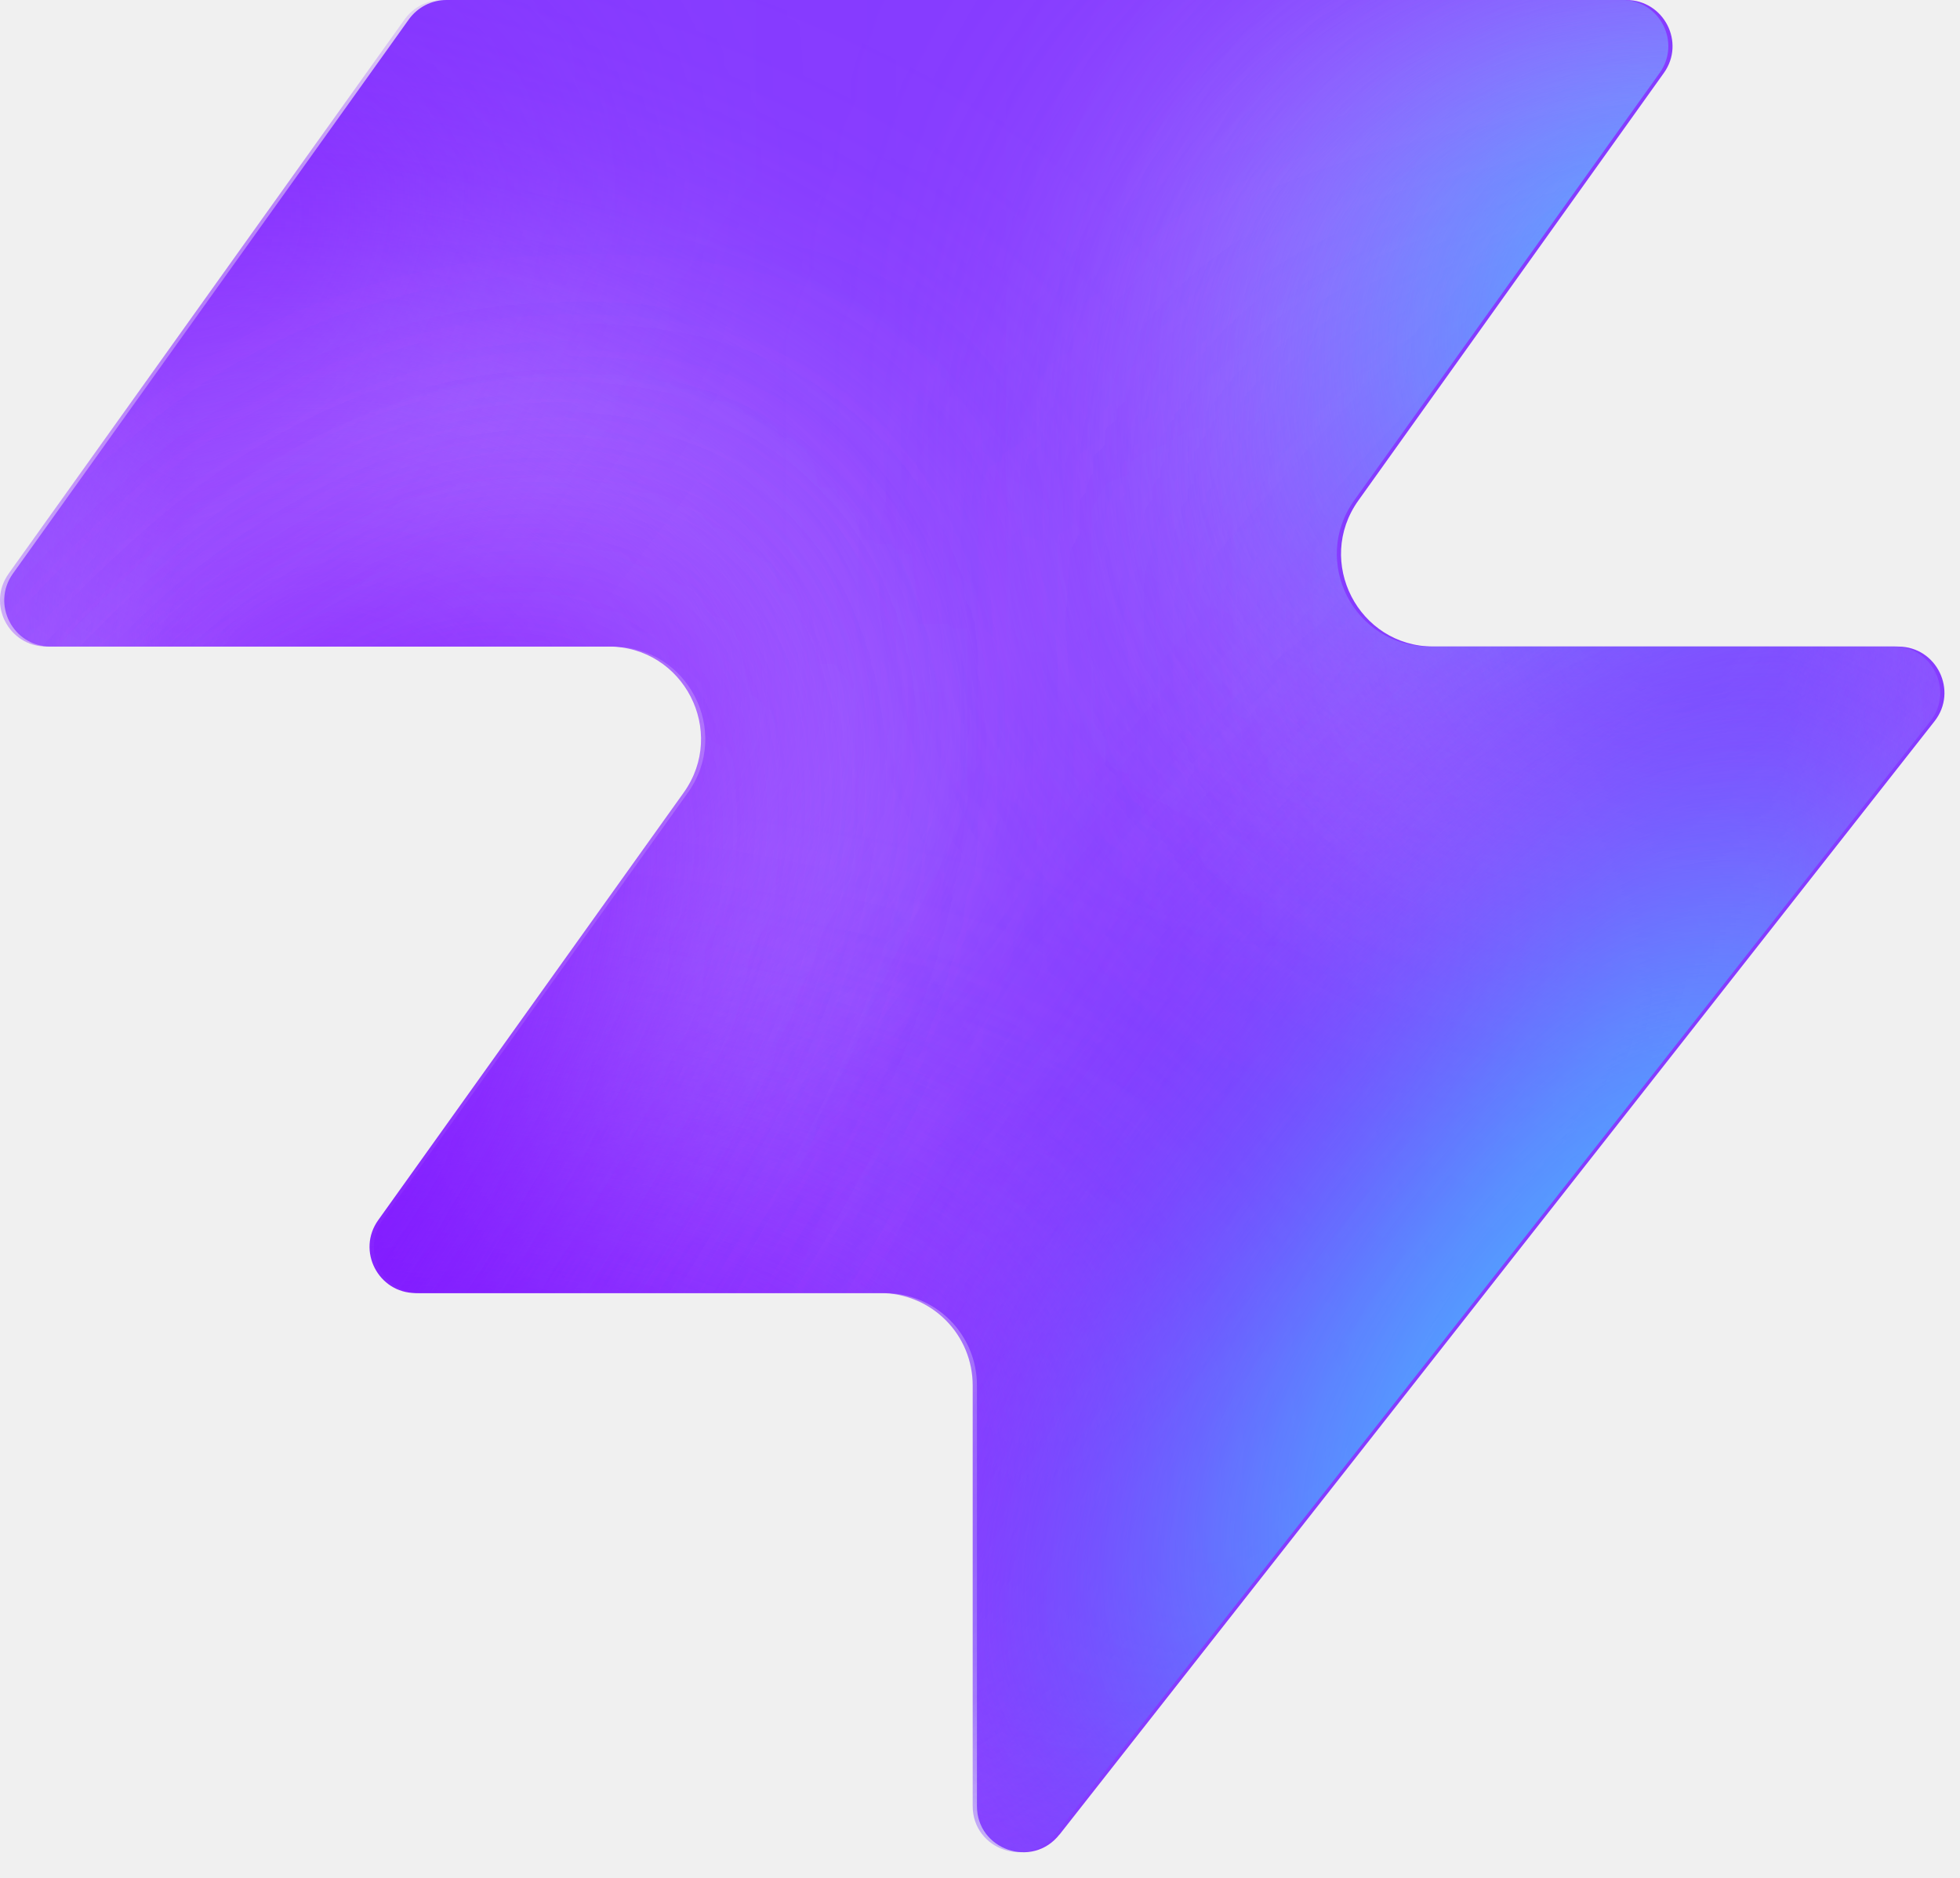
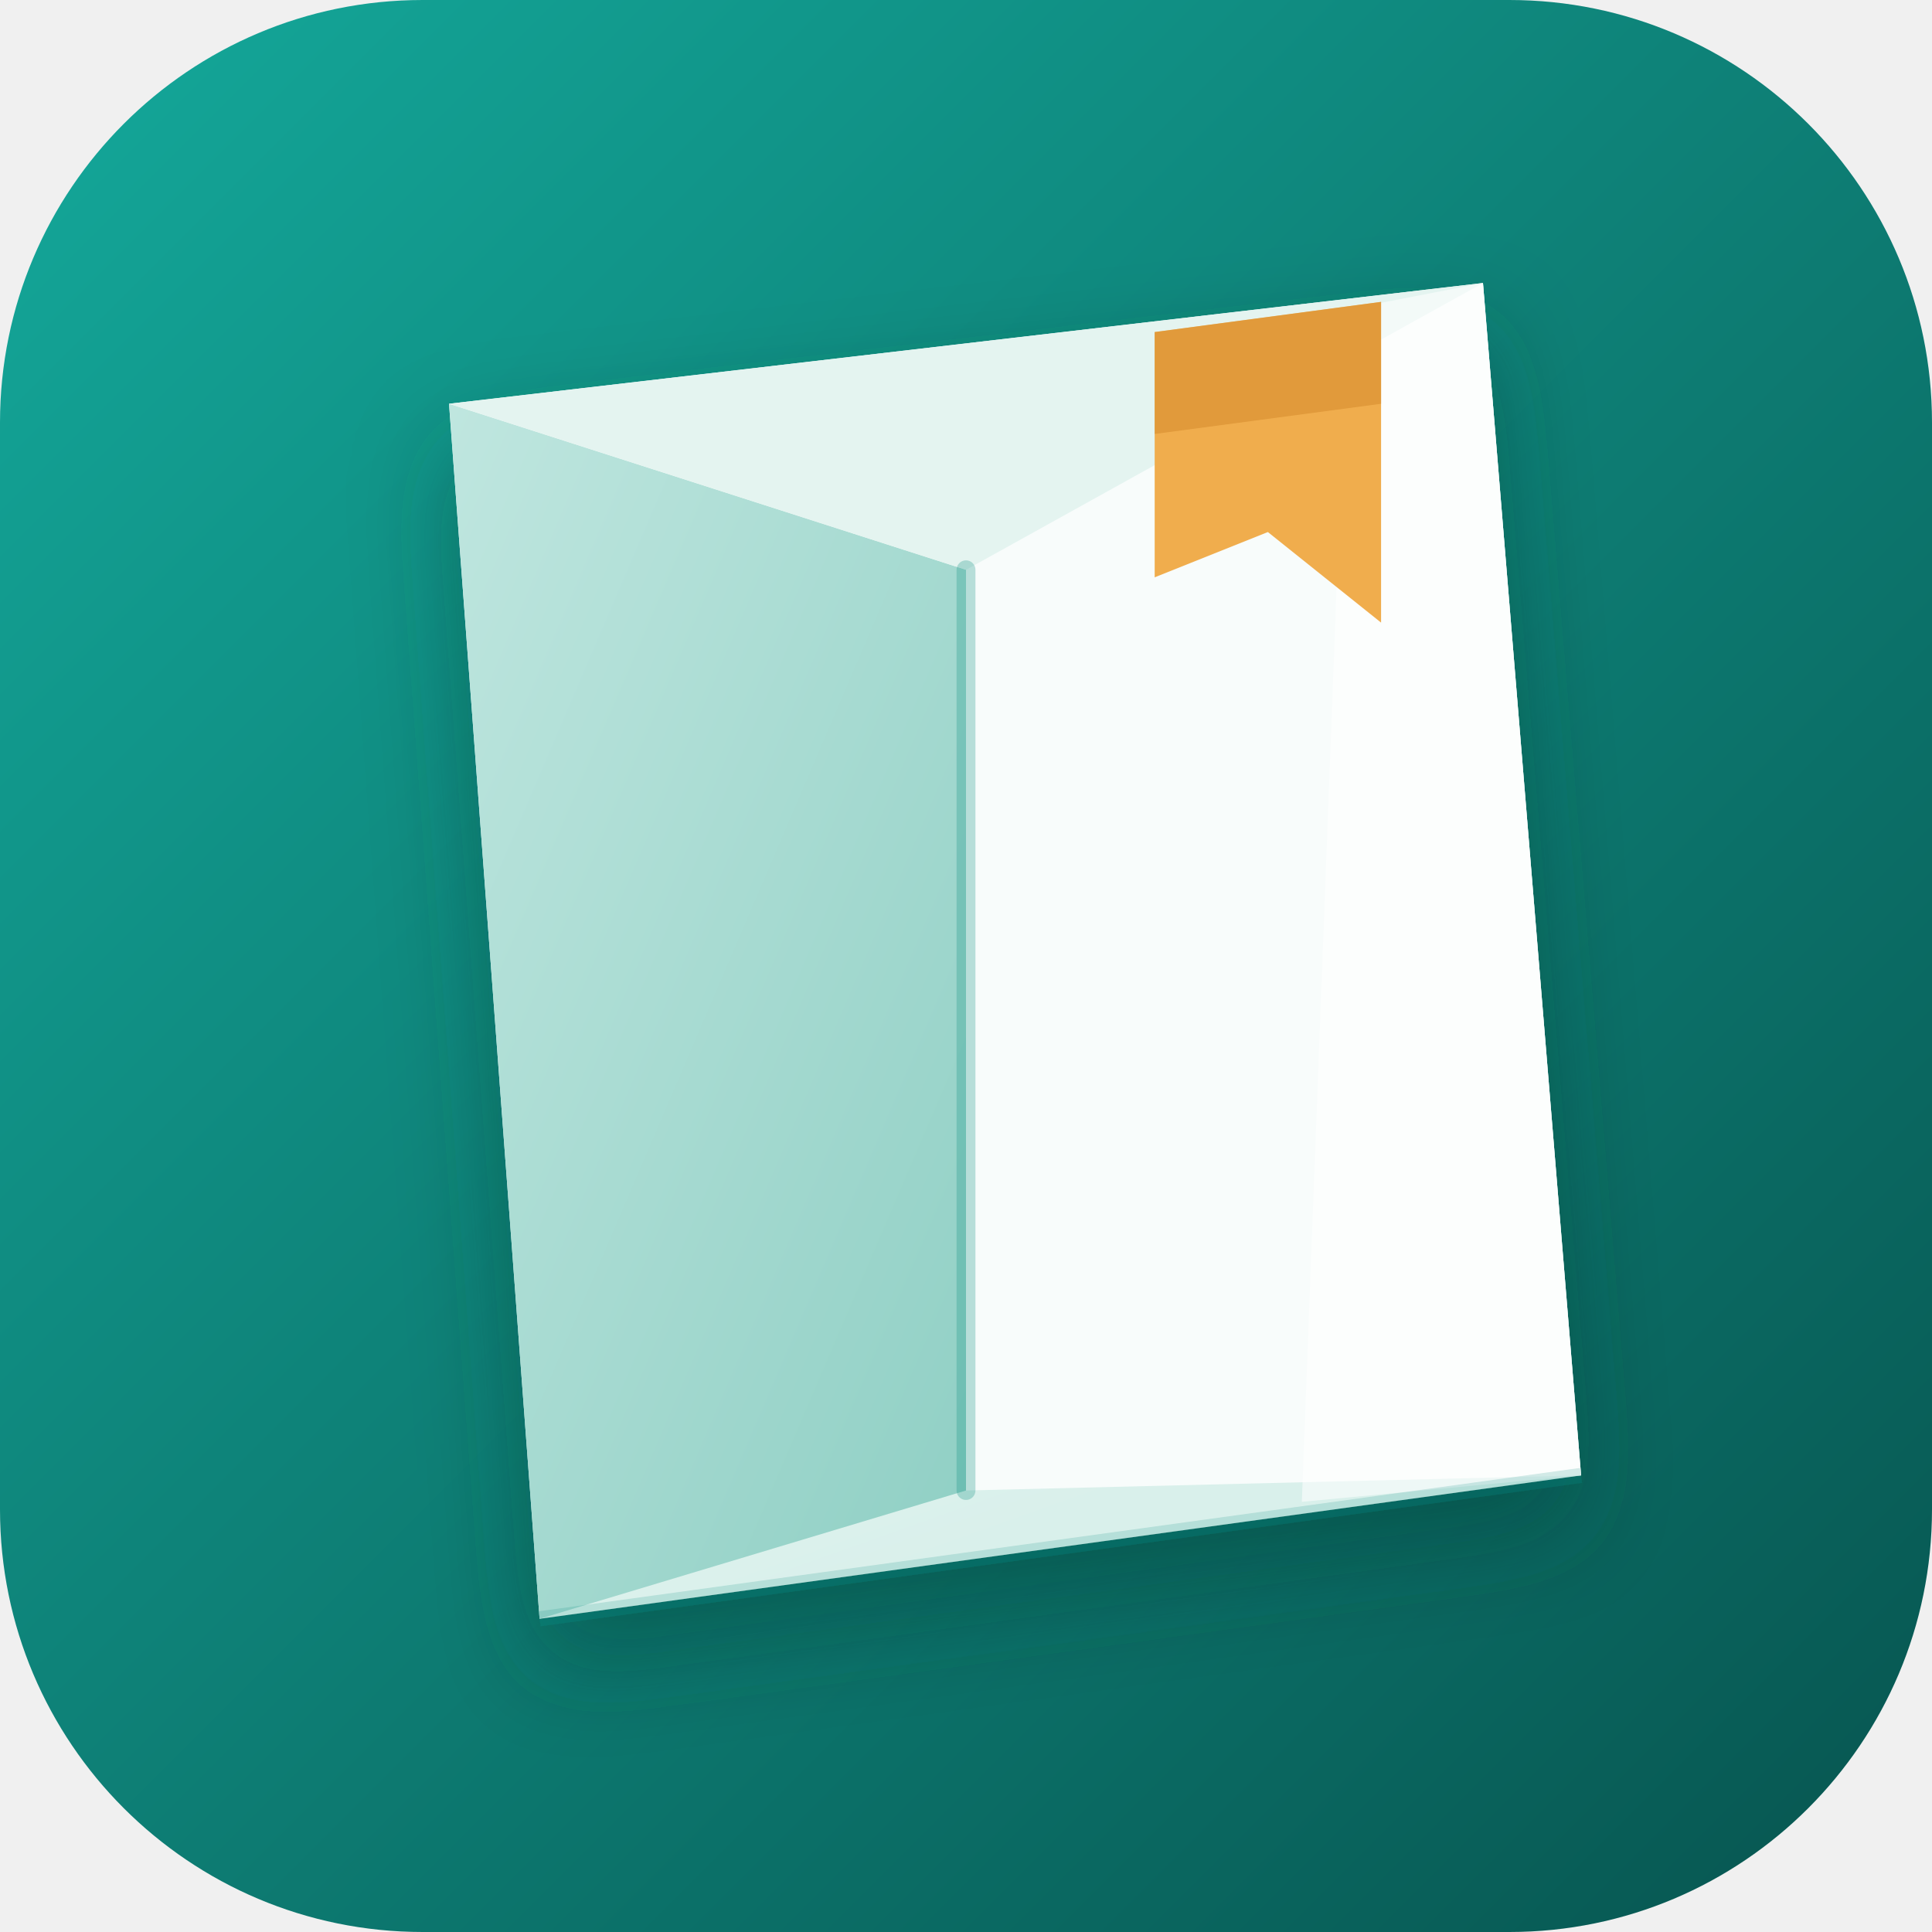
- <svg xmlns="http://www.w3.org/2000/svg" width="48" height="46" fill="none" viewBox="0 0 48 46">
-   <path fill="#863bff" d="M25.946 44.938c-.664.845-2.021.375-2.021-.698V33.937a2.26 2.26 0 0 0-2.262-2.262H10.287c-.92 0-1.456-1.04-.92-1.788l7.48-10.471c1.07-1.497 0-3.578-1.842-3.578H1.237c-.92 0-1.456-1.04-.92-1.788L10.013.474c.214-.297.556-.474.92-.474h28.894c.92 0 1.456 1.04.92 1.788l-7.48 10.471c-1.07 1.498 0 3.579 1.842 3.579h11.377c.943 0 1.473 1.088.89 1.83L25.947 44.94z" style="fill:#863bff;fill:color(display-p3 .525 .23 1);fill-opacity:1" />
-   <mask id="a" width="48" height="46" x="0" y="0" maskUnits="userSpaceOnUse" style="mask-type:alpha">
-     <path fill="#000" d="M25.842 44.938c-.664.844-2.021.375-2.021-.698V33.937a2.26 2.26 0 0 0-2.262-2.262H10.183c-.92 0-1.456-1.04-.92-1.788l7.48-10.471c1.07-1.498 0-3.579-1.842-3.579H1.133c-.92 0-1.456-1.04-.92-1.787L9.91.473c.214-.297.556-.474.92-.474h28.894c.92 0 1.456 1.04.92 1.788l-7.48 10.471c-1.07 1.498 0 3.578 1.842 3.578h11.377c.943 0 1.473 1.088.89 1.832L25.843 44.94z" style="fill:#000;fill-opacity:1" />
-   </mask>
-   <g mask="url(#a)">
-     <g filter="url(#b)">
-       <ellipse cx="5.508" cy="14.704" fill="#ede6ff" rx="5.508" ry="14.704" style="fill:#ede6ff;fill:color(display-p3 .927 .903 1);fill-opacity:1" transform="matrix(.00324 1 1 -.00324 -4.47 31.516)" />
-     </g>
-     <g filter="url(#c)">
-       <ellipse cx="10.399" cy="29.851" fill="#ede6ff" rx="10.399" ry="29.851" style="fill:#ede6ff;fill:color(display-p3 .927 .903 1);fill-opacity:1" transform="matrix(.00324 1 1 -.00324 -39.328 7.883)" />
-     </g>
-     <g filter="url(#d)">
-       <ellipse cx="5.508" cy="30.487" fill="#7e14ff" rx="5.508" ry="30.487" style="fill:#7e14ff;fill:color(display-p3 .492 .077 1);fill-opacity:1" transform="rotate(89.814 -25.913 -14.639)scale(1 -1)" />
-     </g>
-     <g filter="url(#e)">
-       <ellipse cx="5.508" cy="30.599" fill="#7e14ff" rx="5.508" ry="30.599" style="fill:#7e14ff;fill:color(display-p3 .492 .077 1);fill-opacity:1" transform="rotate(89.814 -32.644 -3.334)scale(1 -1)" />
-     </g>
-     <g filter="url(#f)">
-       <ellipse cx="5.508" cy="30.599" fill="#7e14ff" rx="5.508" ry="30.599" style="fill:#7e14ff;fill:color(display-p3 .492 .077 1);fill-opacity:1" transform="matrix(.00324 1 1 -.00324 -34.34 30.47)" />
-     </g>
-     <g filter="url(#g)">
-       <ellipse cx="14.072" cy="22.078" fill="#ede6ff" rx="14.072" ry="22.078" style="fill:#ede6ff;fill:color(display-p3 .927 .903 1);fill-opacity:1" transform="rotate(93.35 24.506 48.493)scale(-1 1)" />
-     </g>
-     <g filter="url(#h)">
-       <ellipse cx="3.47" cy="21.501" fill="#7e14ff" rx="3.47" ry="21.501" style="fill:#7e14ff;fill:color(display-p3 .492 .077 1);fill-opacity:1" transform="rotate(89.009 28.708 47.59)scale(-1 1)" />
-     </g>
-     <g filter="url(#i)">
-       <ellipse cx="3.47" cy="21.501" fill="#7e14ff" rx="3.47" ry="21.501" style="fill:#7e14ff;fill:color(display-p3 .492 .077 1);fill-opacity:1" transform="rotate(89.009 28.708 47.59)scale(-1 1)" />
-     </g>
-     <g filter="url(#j)">
-       <ellipse cx=".387" cy="8.972" fill="#7e14ff" rx="4.407" ry="29.108" style="fill:#7e14ff;fill:color(display-p3 .492 .077 1);fill-opacity:1" transform="rotate(39.51 .387 8.972)" />
-     </g>
-     <g filter="url(#k)">
-       <ellipse cx="47.523" cy="-6.092" fill="#7e14ff" rx="4.407" ry="29.108" style="fill:#7e14ff;fill:color(display-p3 .492 .077 1);fill-opacity:1" transform="rotate(37.892 47.523 -6.092)" />
-     </g>
-     <g filter="url(#l)">
-       <ellipse cx="41.412" cy="6.333" fill="#47bfff" rx="5.971" ry="9.665" style="fill:#47bfff;fill:color(display-p3 .28 .748 1);fill-opacity:1" transform="rotate(37.892 41.412 6.333)" />
-     </g>
-     <g filter="url(#m)">
-       <ellipse cx="-1.879" cy="38.332" fill="#7e14ff" rx="4.407" ry="29.108" style="fill:#7e14ff;fill:color(display-p3 .492 .077 1);fill-opacity:1" transform="rotate(37.892 -1.88 38.332)" />
-     </g>
-     <g filter="url(#n)">
-       <ellipse cx="-1.879" cy="38.332" fill="#7e14ff" rx="4.407" ry="29.108" style="fill:#7e14ff;fill:color(display-p3 .492 .077 1);fill-opacity:1" transform="rotate(37.892 -1.88 38.332)" />
-     </g>
-     <g filter="url(#o)">
-       <ellipse cx="35.651" cy="29.907" fill="#7e14ff" rx="4.407" ry="29.108" style="fill:#7e14ff;fill:color(display-p3 .492 .077 1);fill-opacity:1" transform="rotate(37.892 35.651 29.907)" />
-     </g>
-     <g filter="url(#p)">
-       <ellipse cx="38.418" cy="32.4" fill="#47bfff" rx="5.971" ry="15.297" style="fill:#47bfff;fill:color(display-p3 .28 .748 1);fill-opacity:1" transform="rotate(37.892 38.418 32.4)" />
-     </g>
-   </g>
+ <svg xmlns="http://www.w3.org/2000/svg" width="1024" height="1024" viewBox="0 0 1024 1024">
  <defs>
-     <filter id="b" width="60.045" height="41.654" x="-19.77" y="16.149" color-interpolation-filters="sRGB" filterUnits="userSpaceOnUse">
-       <feFlood flood-opacity="0" result="BackgroundImageFix" />
-       <feBlend in="SourceGraphic" in2="BackgroundImageFix" result="shape" />
-       <feGaussianBlur result="effect1_foregroundBlur_2002_17158" stdDeviation="7.659" />
-     </filter>
-     <filter id="c" width="90.34" height="51.437" x="-54.613" y="-7.533" color-interpolation-filters="sRGB" filterUnits="userSpaceOnUse">
-       <feFlood flood-opacity="0" result="BackgroundImageFix" />
-       <feBlend in="SourceGraphic" in2="BackgroundImageFix" result="shape" />
-       <feGaussianBlur result="effect1_foregroundBlur_2002_17158" stdDeviation="7.659" />
-     </filter>
-     <filter id="d" width="79.355" height="29.4" x="-49.64" y="2.03" color-interpolation-filters="sRGB" filterUnits="userSpaceOnUse">
-       <feFlood flood-opacity="0" result="BackgroundImageFix" />
-       <feBlend in="SourceGraphic" in2="BackgroundImageFix" result="shape" />
-       <feGaussianBlur result="effect1_foregroundBlur_2002_17158" stdDeviation="4.596" />
-     </filter>
-     <filter id="e" width="79.579" height="29.4" x="-45.045" y="20.029" color-interpolation-filters="sRGB" filterUnits="userSpaceOnUse">
-       <feFlood flood-opacity="0" result="BackgroundImageFix" />
-       <feBlend in="SourceGraphic" in2="BackgroundImageFix" result="shape" />
-       <feGaussianBlur result="effect1_foregroundBlur_2002_17158" stdDeviation="4.596" />
-     </filter>
-     <filter id="f" width="79.579" height="29.4" x="-43.513" y="21.178" color-interpolation-filters="sRGB" filterUnits="userSpaceOnUse">
-       <feFlood flood-opacity="0" result="BackgroundImageFix" />
-       <feBlend in="SourceGraphic" in2="BackgroundImageFix" result="shape" />
-       <feGaussianBlur result="effect1_foregroundBlur_2002_17158" stdDeviation="4.596" />
-     </filter>
-     <filter id="g" width="74.749" height="58.852" x="15.756" y="-17.901" color-interpolation-filters="sRGB" filterUnits="userSpaceOnUse">
-       <feFlood flood-opacity="0" result="BackgroundImageFix" />
-       <feBlend in="SourceGraphic" in2="BackgroundImageFix" result="shape" />
-       <feGaussianBlur result="effect1_foregroundBlur_2002_17158" stdDeviation="7.659" />
-     </filter>
-     <filter id="h" width="61.377" height="25.362" x="23.548" y="2.284" color-interpolation-filters="sRGB" filterUnits="userSpaceOnUse">
-       <feFlood flood-opacity="0" result="BackgroundImageFix" />
-       <feBlend in="SourceGraphic" in2="BackgroundImageFix" result="shape" />
-       <feGaussianBlur result="effect1_foregroundBlur_2002_17158" stdDeviation="4.596" />
-     </filter>
-     <filter id="i" width="61.377" height="25.362" x="23.548" y="2.284" color-interpolation-filters="sRGB" filterUnits="userSpaceOnUse">
-       <feFlood flood-opacity="0" result="BackgroundImageFix" />
-       <feBlend in="SourceGraphic" in2="BackgroundImageFix" result="shape" />
-       <feGaussianBlur result="effect1_foregroundBlur_2002_17158" stdDeviation="4.596" />
-     </filter>
-     <filter id="j" width="56.045" height="63.649" x="-27.636" y="-22.853" color-interpolation-filters="sRGB" filterUnits="userSpaceOnUse">
-       <feFlood flood-opacity="0" result="BackgroundImageFix" />
-       <feBlend in="SourceGraphic" in2="BackgroundImageFix" result="shape" />
-       <feGaussianBlur result="effect1_foregroundBlur_2002_17158" stdDeviation="4.596" />
-     </filter>
-     <filter id="k" width="54.814" height="64.646" x="20.116" y="-38.415" color-interpolation-filters="sRGB" filterUnits="userSpaceOnUse">
-       <feFlood flood-opacity="0" result="BackgroundImageFix" />
-       <feBlend in="SourceGraphic" in2="BackgroundImageFix" result="shape" />
-       <feGaussianBlur result="effect1_foregroundBlur_2002_17158" stdDeviation="4.596" />
-     </filter>
-     <filter id="l" width="33.541" height="35.313" x="24.641" y="-11.323" color-interpolation-filters="sRGB" filterUnits="userSpaceOnUse">
-       <feFlood flood-opacity="0" result="BackgroundImageFix" />
-       <feBlend in="SourceGraphic" in2="BackgroundImageFix" result="shape" />
-       <feGaussianBlur result="effect1_foregroundBlur_2002_17158" stdDeviation="4.596" />
-     </filter>
-     <filter id="m" width="54.814" height="64.646" x="-29.286" y="6.009" color-interpolation-filters="sRGB" filterUnits="userSpaceOnUse">
-       <feFlood flood-opacity="0" result="BackgroundImageFix" />
-       <feBlend in="SourceGraphic" in2="BackgroundImageFix" result="shape" />
-       <feGaussianBlur result="effect1_foregroundBlur_2002_17158" stdDeviation="4.596" />
-     </filter>
-     <filter id="n" width="54.814" height="64.646" x="-29.286" y="6.009" color-interpolation-filters="sRGB" filterUnits="userSpaceOnUse">
-       <feFlood flood-opacity="0" result="BackgroundImageFix" />
-       <feBlend in="SourceGraphic" in2="BackgroundImageFix" result="shape" />
-       <feGaussianBlur result="effect1_foregroundBlur_2002_17158" stdDeviation="4.596" />
-     </filter>
-     <filter id="o" width="54.814" height="64.646" x="8.244" y="-2.416" color-interpolation-filters="sRGB" filterUnits="userSpaceOnUse">
-       <feFlood flood-opacity="0" result="BackgroundImageFix" />
-       <feBlend in="SourceGraphic" in2="BackgroundImageFix" result="shape" />
-       <feGaussianBlur result="effect1_foregroundBlur_2002_17158" stdDeviation="4.596" />
-     </filter>
-     <filter id="p" width="39.409" height="43.623" x="18.713" y="10.588" color-interpolation-filters="sRGB" filterUnits="userSpaceOnUse">
-       <feFlood flood-opacity="0" result="BackgroundImageFix" />
-       <feBlend in="SourceGraphic" in2="BackgroundImageFix" result="shape" />
-       <feGaussianBlur result="effect1_foregroundBlur_2002_17158" stdDeviation="4.596" />
+     <linearGradient id="bg" x1="0" y1="0" x2="1" y2="1">
+       <stop offset="0" stop-color="#14a99b" />
+       <stop offset="1" stop-color="#07544f" />
+     </linearGradient>
+     <linearGradient id="paper" x1="0" y1="0" x2="0.3" y2="1">
+       <stop offset="0" stop-color="#ffffff" />
+       <stop offset="1" stop-color="#d9f0eb" />
+     </linearGradient>
+     <linearGradient id="fold" x1="0" y1="0" x2="1" y2="1">
+       <stop offset="0" stop-color="#bfe6df" />
+       <stop offset="1" stop-color="#8fcfc4" />
+     </linearGradient>
+     <filter id="shadow" x="-20%" y="-20%" width="140%" height="140%">
+       <feDropShadow dx="0" dy="26" stdDeviation="26" flood-color="#033a36" flood-opacity="0.38" />
    </filter>
  </defs>
+   <rect width="1024" height="1024" rx="224" fill="url(#bg)" />
+   <g filter="url(#shadow)">
+     <polygon points="238,214 786,150 838,782 286,858" fill="url(#paper)" />
+     <polygon points="238,214 512,302 512,790 286,858" fill="url(#fold)" />
+     <polygon points="512,302 786,150 838,782 512,790" fill="#f8fcfb" />
+     <polygon points="238,214 786,150 512,302" fill="#e4f4f0" />
+     <line x1="512" y1="302" x2="512" y2="790" stroke="#0f8f83" stroke-width="10" stroke-linecap="round" opacity="0.28" />
+     <polygon points="786,150 838,782 690,796 714,164" fill="#ffffff" opacity="0.55" />
+     <polygon points="612,176 732,160 732,330 672,282 612,306" fill="#f0ad4e" />
+     <polygon points="612,176 732,160 732,214 612,230" fill="#d9902f" opacity="0.65" />
+     <polyline points="286,858 838,782" fill="none" stroke="#0f8f83" stroke-width="8" opacity="0.18" />
+   </g>
</svg>
